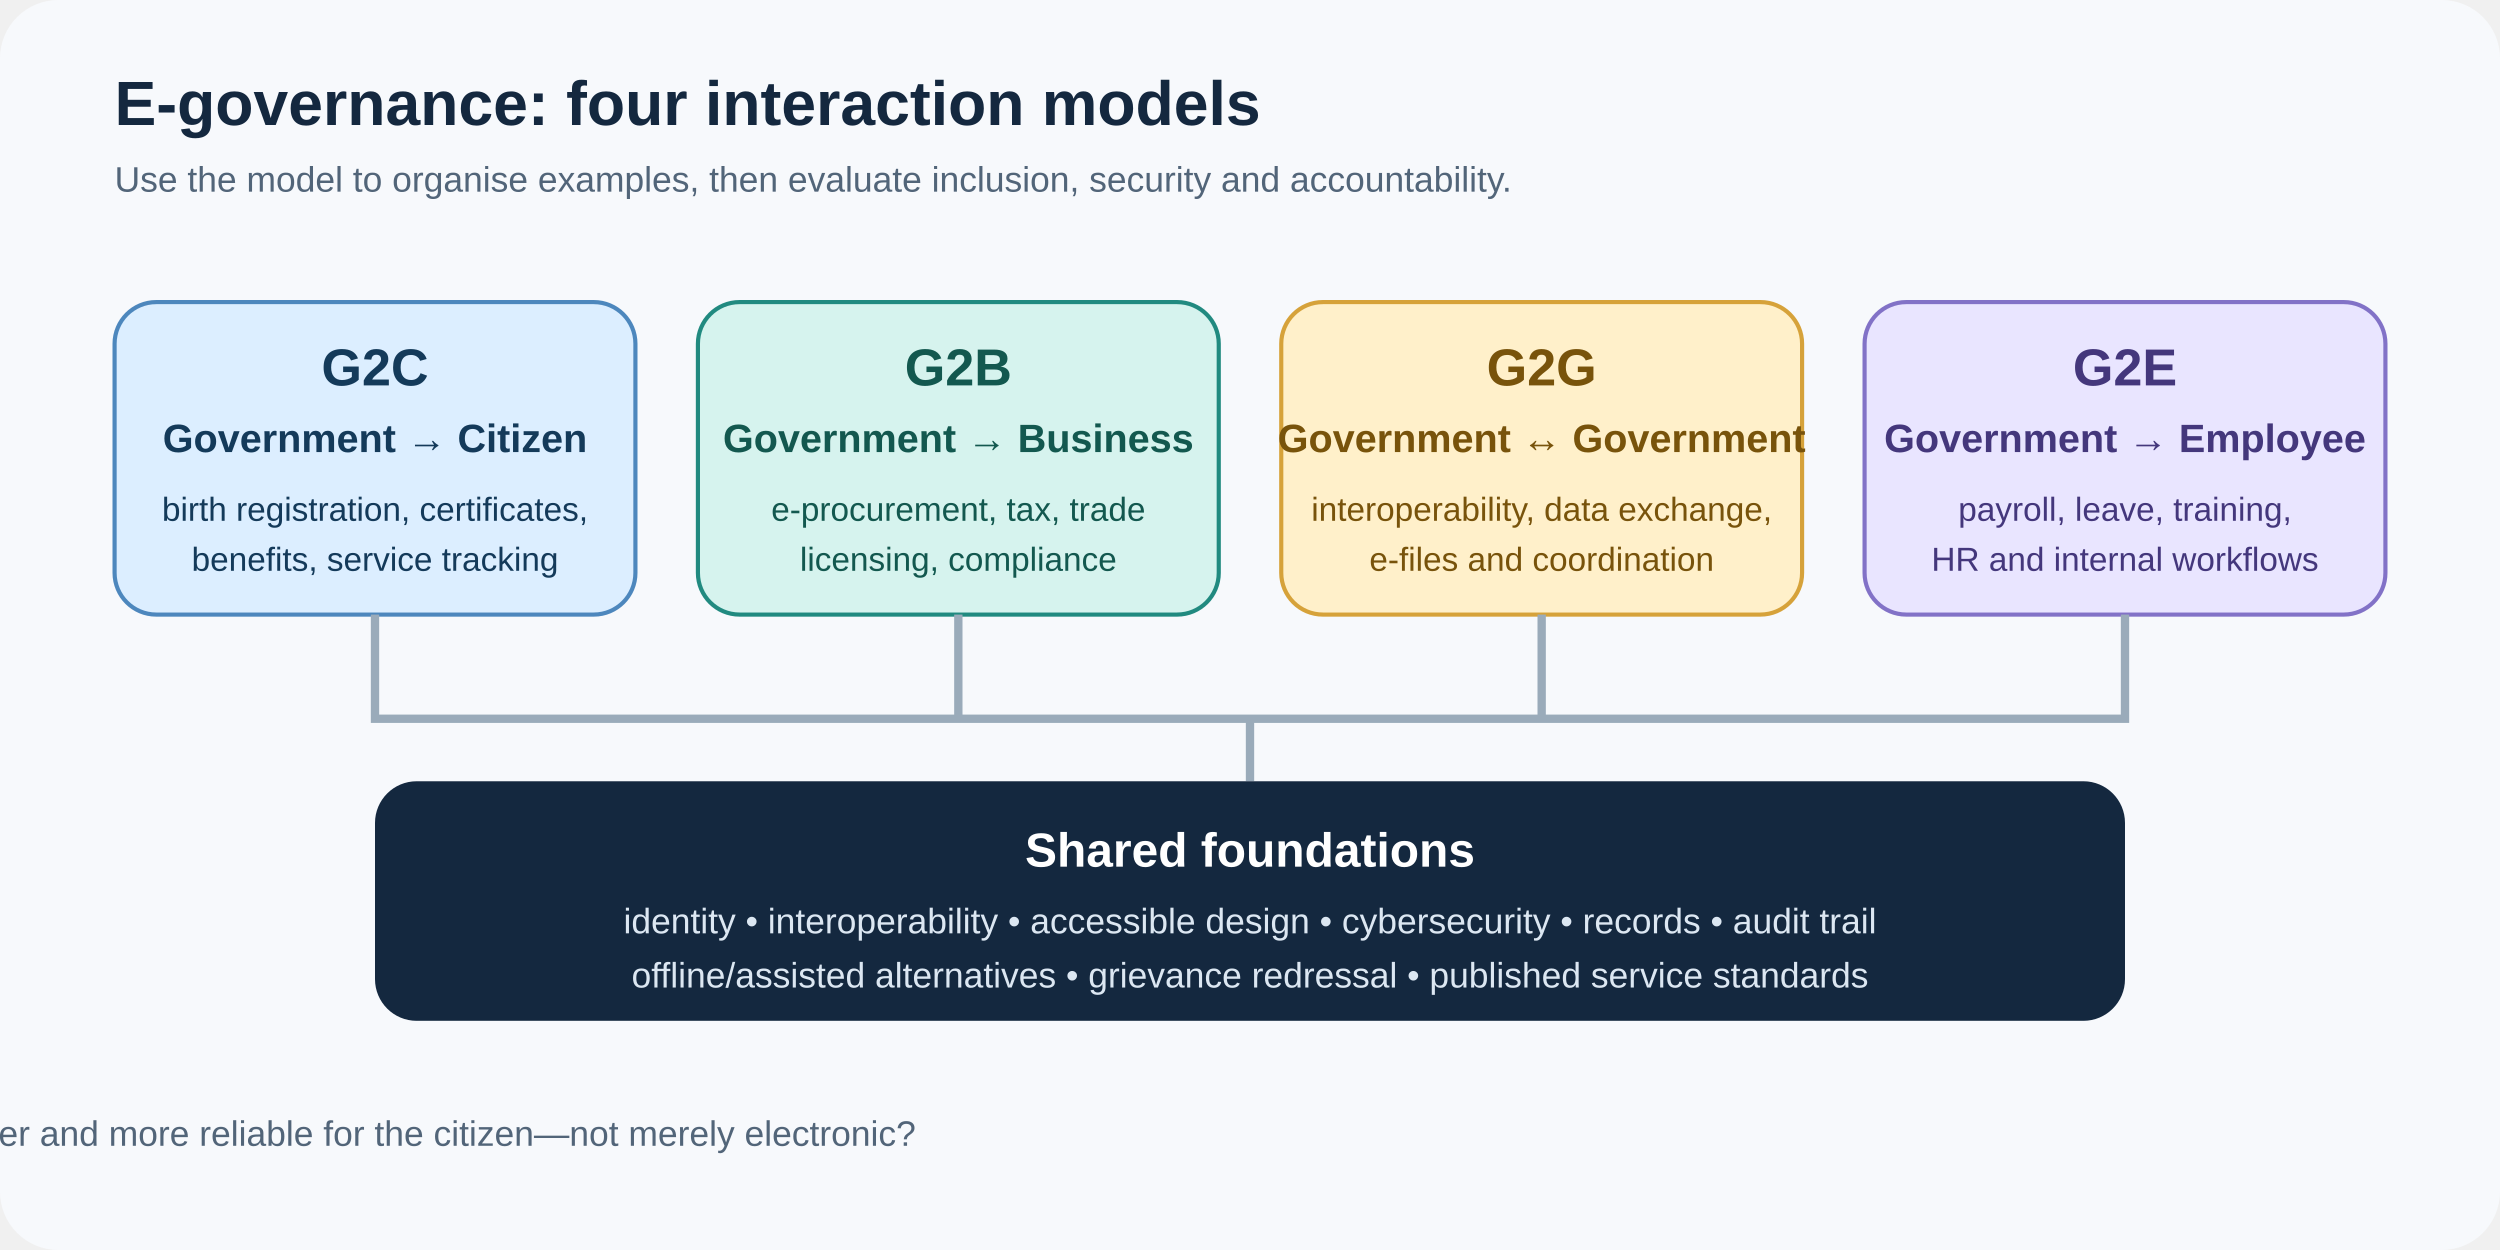
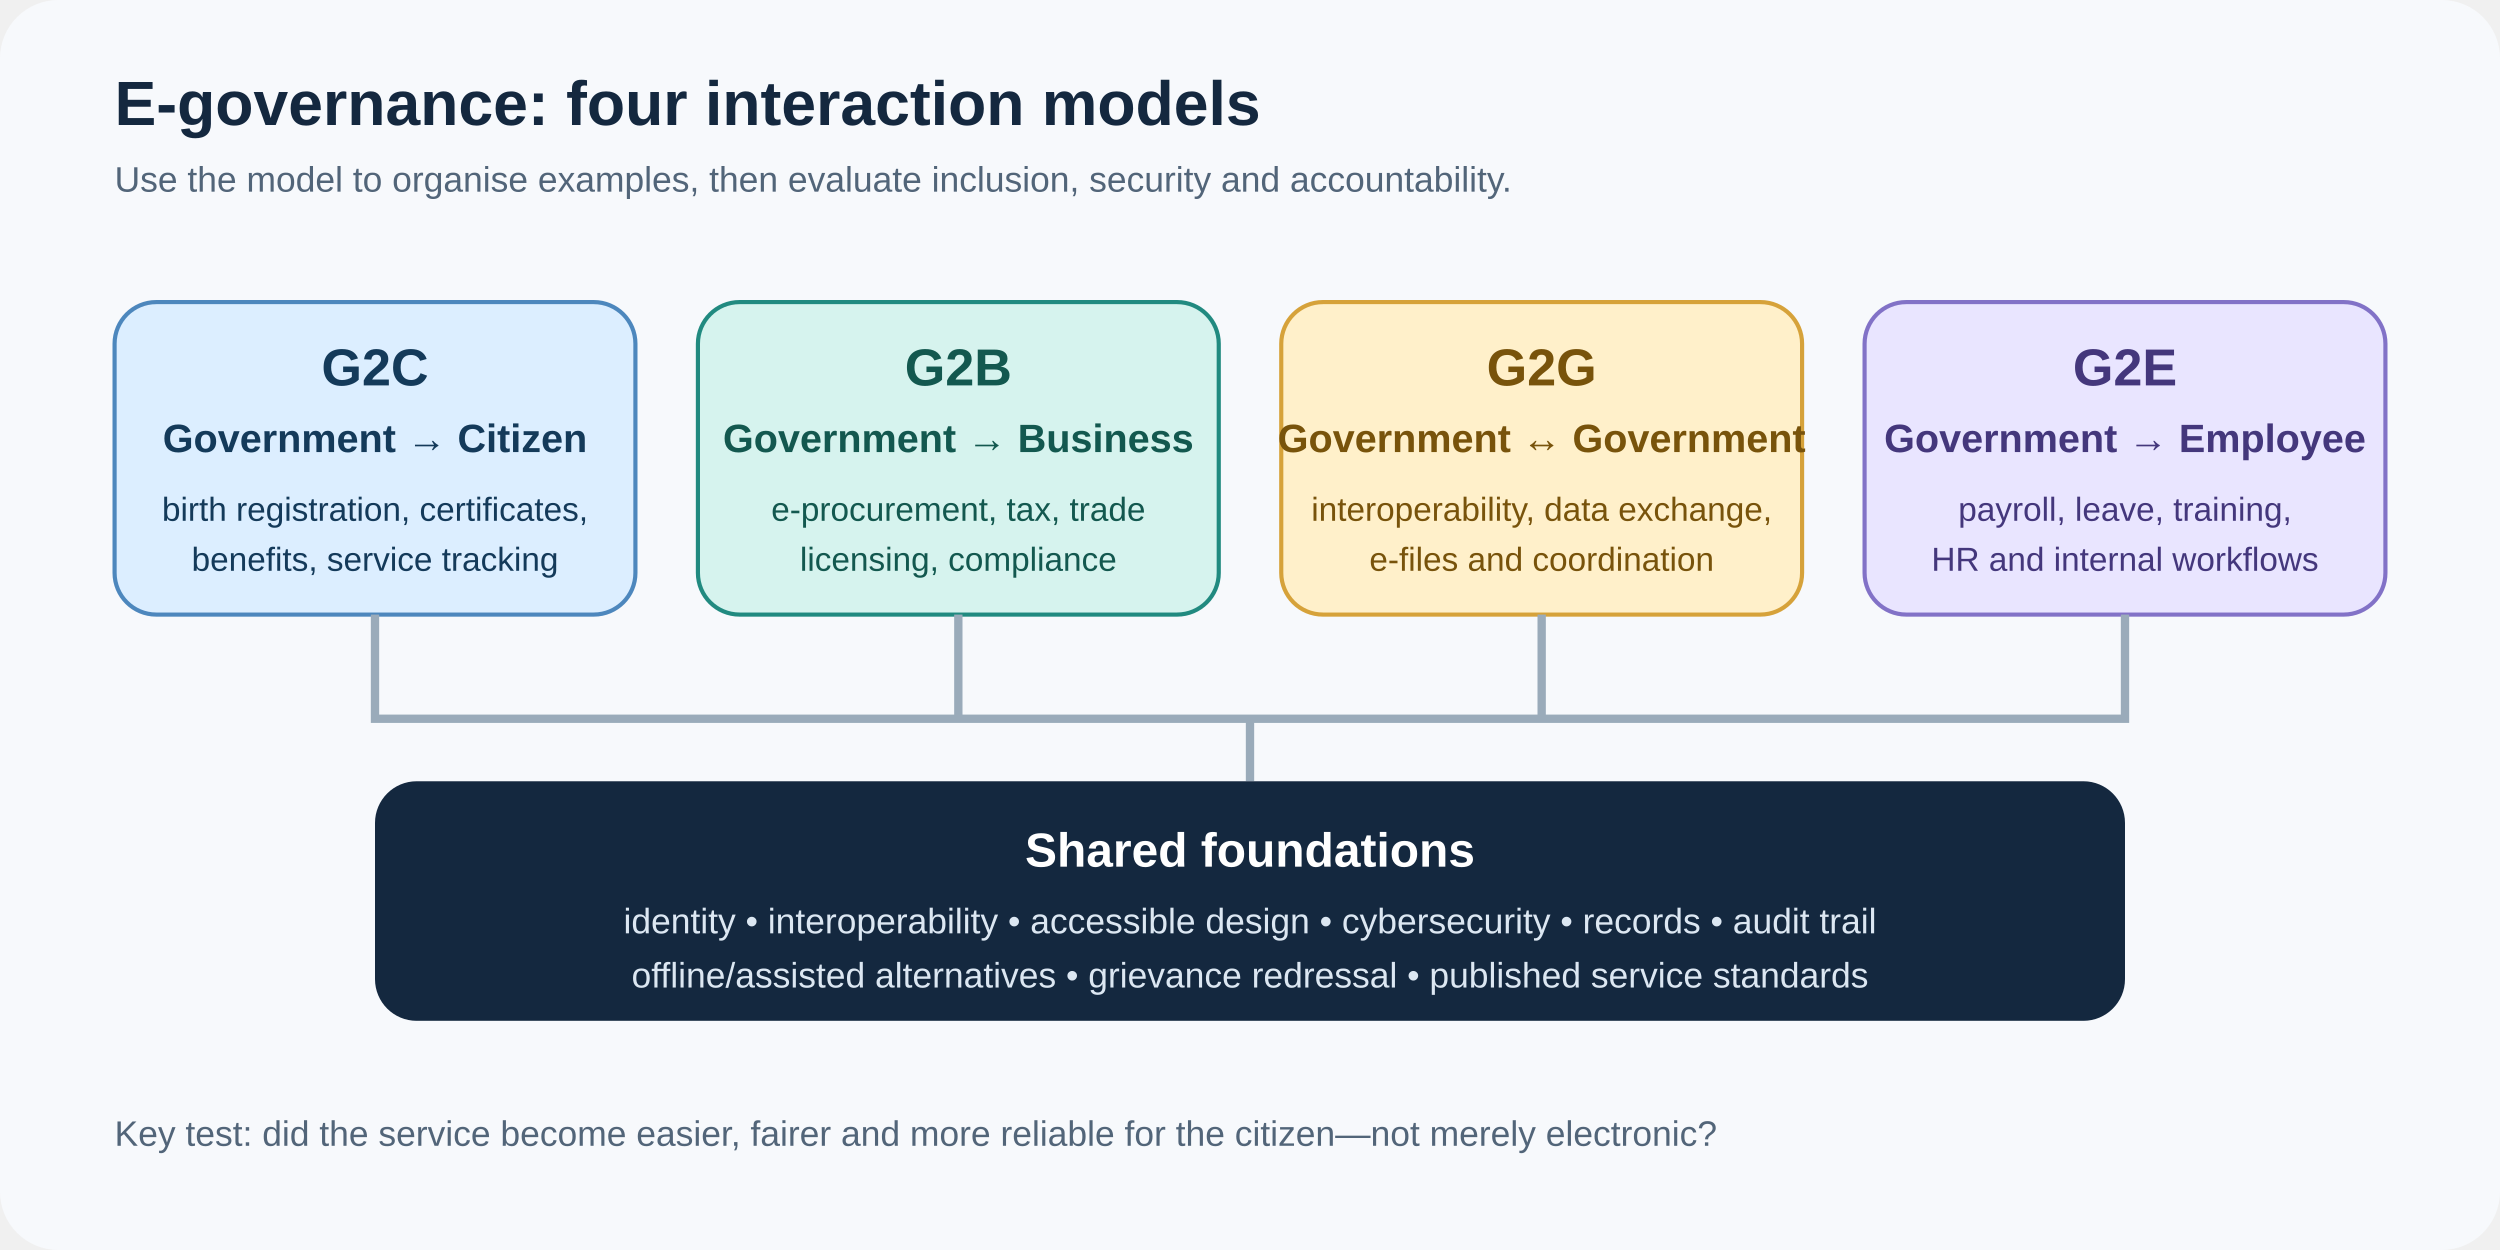
<svg xmlns="http://www.w3.org/2000/svg" viewBox="0 0 1200 600" role="img" aria-labelledby="t d">
  <rect width="1200" height="600" rx="28" fill="#f7f9fc" />
  <text x="55" y="60" font-size="30" font-family="Arial,sans-serif" font-weight="700" fill="#14283f">E-governance: four interaction models</text>
  <text x="55" y="92" font-size="17" font-family="Arial,sans-serif" fill="#526579">Use the model to organise examples, then evaluate inclusion, security and accountability.</text>
  <g font-family="Arial,sans-serif" text-anchor="middle">
    <rect x="55" y="145" width="250" height="150" rx="20" fill="#dceeff" stroke="#4d87bd" stroke-width="2" />
    <text x="180" y="185" font-size="25" font-weight="700" fill="#143a5a">G2C</text>
    <text x="180" y="217" font-size="19" font-weight="700" fill="#143a5a">Government → Citizen</text>
    <text x="180" y="250" font-size="16" fill="#143a5a">birth registration, certificates,</text>
    <text x="180" y="274" font-size="16" fill="#143a5a">benefits, service tracking</text>
    <rect x="335" y="145" width="250" height="150" rx="20" fill="#d6f3ee" stroke="#218a80" stroke-width="2" />
    <text x="460" y="185" font-size="25" font-weight="700" fill="#13584f">G2B</text>
    <text x="460" y="217" font-size="19" font-weight="700" fill="#13584f">Government → Business</text>
    <text x="460" y="250" font-size="16" fill="#13584f">e-procurement, tax, trade</text>
    <text x="460" y="274" font-size="16" fill="#13584f">licensing, compliance</text>
    <rect x="615" y="145" width="250" height="150" rx="20" fill="#fff0ca" stroke="#d6a23a" stroke-width="2" />
    <text x="740" y="185" font-size="25" font-weight="700" fill="#78530b">G2G</text>
    <text x="740" y="217" font-size="19" font-weight="700" fill="#78530b">Government ↔ Government</text>
    <text x="740" y="250" font-size="16" fill="#78530b">interoperability, data exchange,</text>
    <text x="740" y="274" font-size="16" fill="#78530b">e-files and coordination</text>
    <rect x="895" y="145" width="250" height="150" rx="20" fill="#e9e5ff" stroke="#8272c7" stroke-width="2" />
    <text x="1020" y="185" font-size="25" font-weight="700" fill="#44377c">G2E</text>
    <text x="1020" y="217" font-size="19" font-weight="700" fill="#44377c">Government → Employee</text>
    <text x="1020" y="250" font-size="16" fill="#44377c">payroll, leave, training,</text>
    <text x="1020" y="274" font-size="16" fill="#44377c">HR and internal workflows</text>
    <path d="M180 295 V345 H600 M460 295 V345 M740 295 V345 H600 M1020 295 V345 H600 V375" fill="none" stroke="#9aabba" stroke-width="4" />
    <rect x="180" y="375" width="840" height="115" rx="20" fill="#14283f" />
    <text x="600" y="416" font-size="23" font-family="Arial,sans-serif" font-weight="700" fill="#ffffff" text-anchor="middle">Shared foundations</text>
    <text x="600" y="448" font-size="17" font-family="Arial,sans-serif" fill="#dce7f2" text-anchor="middle">identity • interoperability • accessible design • cybersecurity • records • audit trail</text>
    <text x="600" y="474" font-size="17" font-family="Arial,sans-serif" fill="#dce7f2" text-anchor="middle">offline/assisted alternatives • grievance redressal • published service standards</text>
-     <text x="55" y="550" font-family="Arial,sans-serif" font-size="17" fill="#526579">Key test: did the service become easier, fairer and more reliable for the citizen—not merely electronic?</text>
+     <text x="55" y="550" font-family="Arial,sans-serif" font-size="17" fill="#526579" text-anchor="start">Key test: did the service become easier, fairer and more reliable for the citizen—not merely electronic?</text>
  </g>
</svg>
